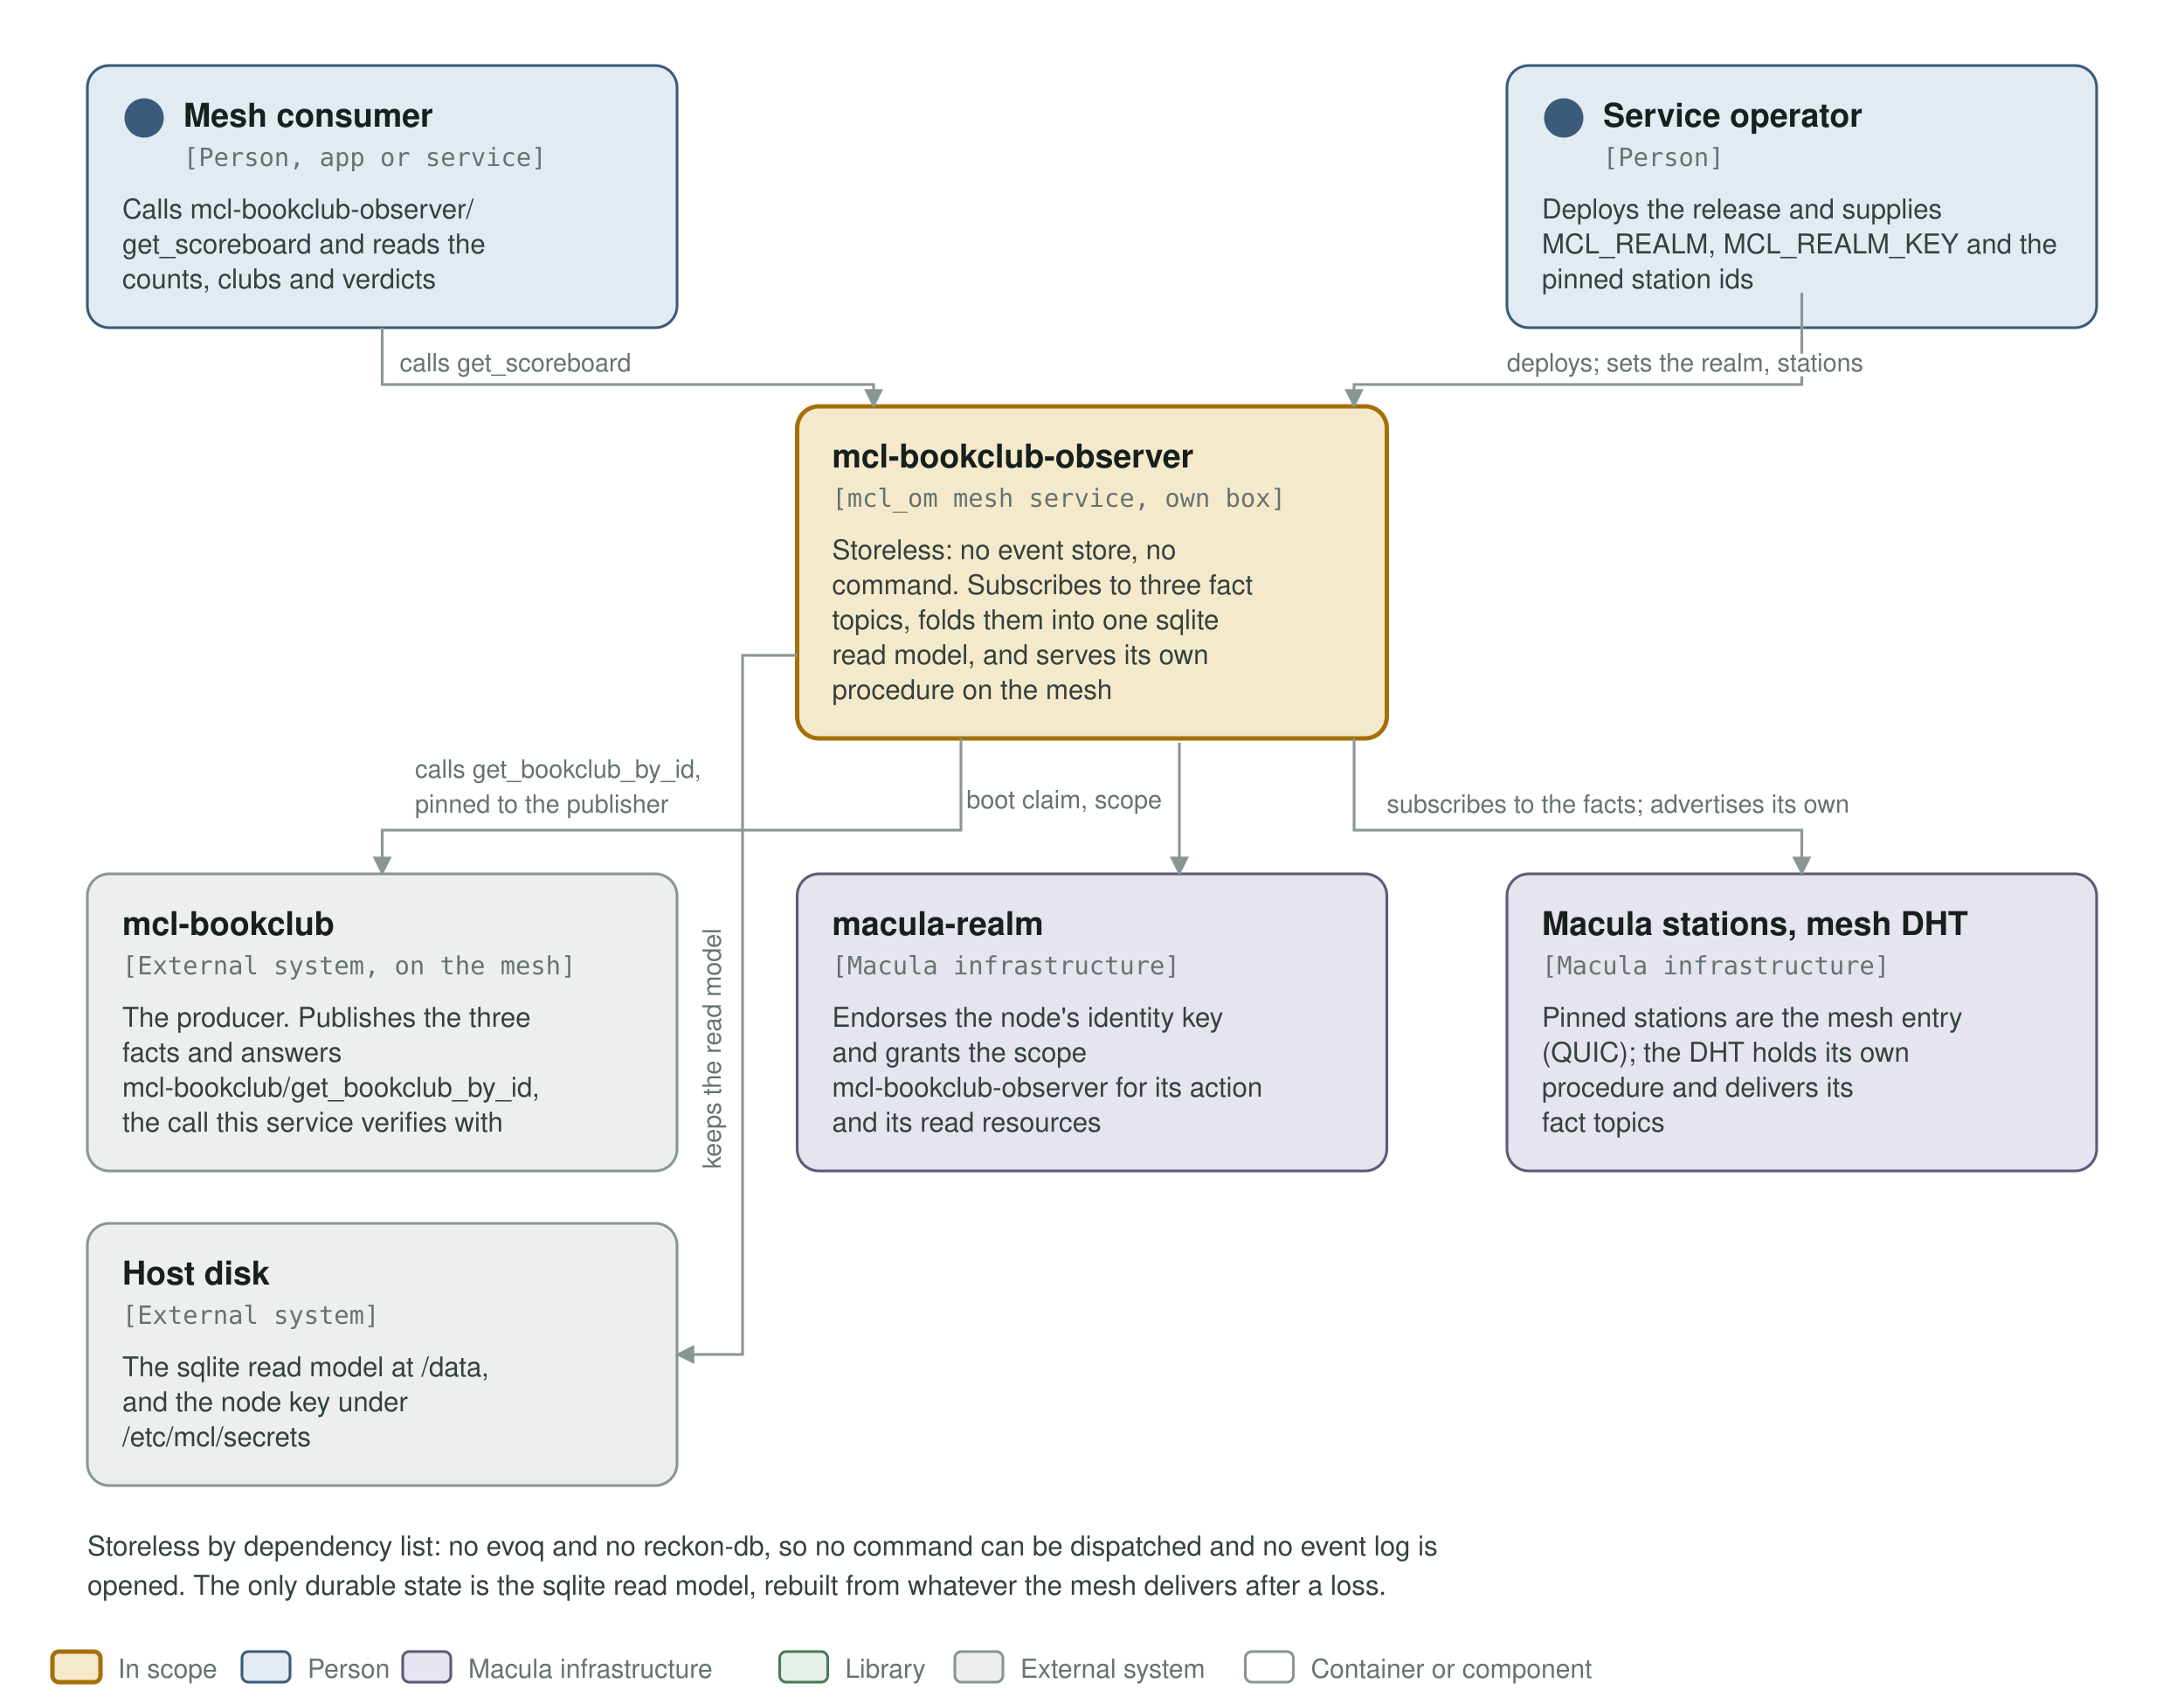
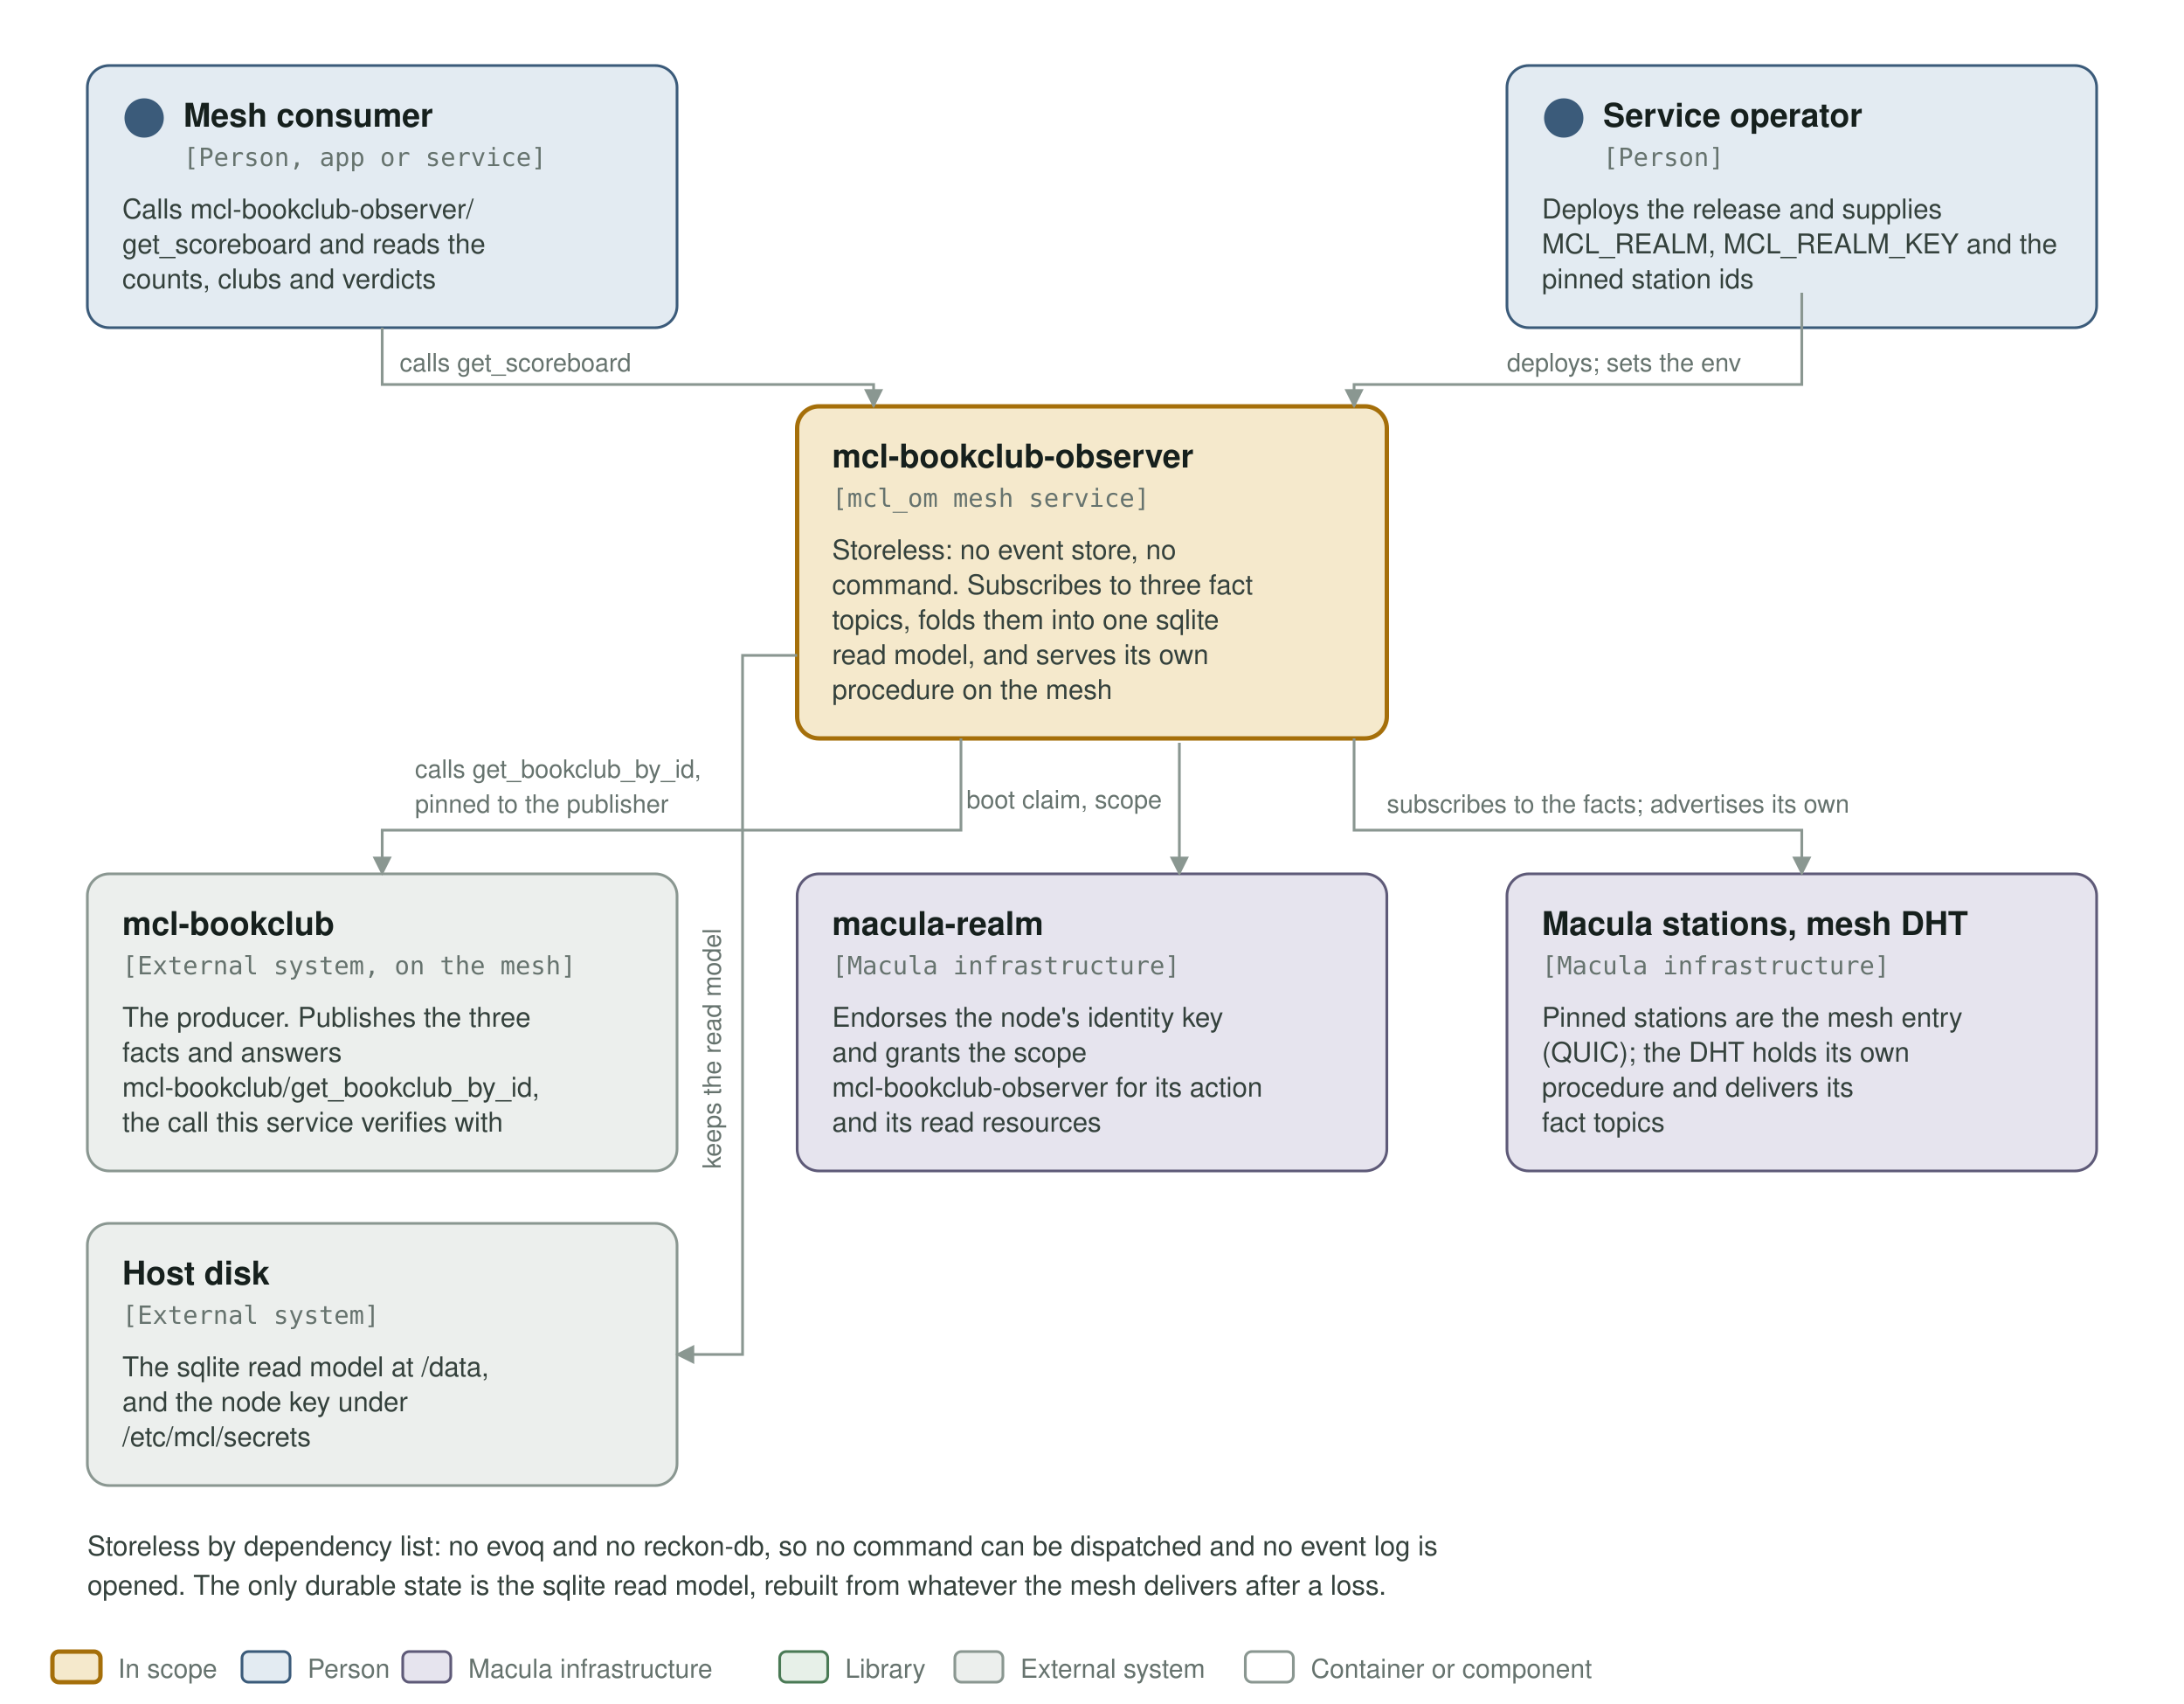
<svg xmlns="http://www.w3.org/2000/svg" viewBox="0 0 1000 780" role="img" aria-label="mcl-bookclub-observer system context">
  <style>
.t-name { font-family: "Atkinson Hyperlegible", "Segoe UI", system-ui, -apple-system, Helvetica, Arial, sans-serif; font-size: 15px; font-weight: 700; }
.t-desc { font-family: "Atkinson Hyperlegible", "Segoe UI", system-ui, -apple-system, Helvetica, Arial, sans-serif; font-size: 12.5px; }
.t-rel { font-family: "Atkinson Hyperlegible", "Segoe UI", system-ui, -apple-system, Helvetica, Arial, sans-serif; font-size: 11.5px; paint-order: stroke; stroke-width: 4px; stroke-linejoin: round; }
.t-code { font-family: "JetBrains Mono", ui-monospace, Menlo, Consolas, monospace; font-size: 13px; font-weight: 600; }
.t-type { font-family: "JetBrains Mono", ui-monospace, Menlo, Consolas, monospace; font-size: 11.5px; }
.t-bound { font-family: "JetBrains Mono", ui-monospace, Menlo, Consolas, monospace; font-size: 12px; font-weight: 600; }
.t-leg { font-family: "Atkinson Hyperlegible", "Segoe UI", system-ui, -apple-system, Helvetica, Arial, sans-serif; font-size: 12px; }
.edge { fill: none; stroke-width: 1.25; }
.edge-later { fill: none; stroke-width: 1.25; stroke-dasharray: 5 4; }
.bg { fill: #FFFFFF; }
.b-sys { fill: #F5E9CC; stroke: #A56F0A; stroke-width: 2; }
.b-per { fill: #E3EBF2; stroke: #3B5B7A; stroke-width: 1.25; }
.b-mac { fill: #E6E4EE; stroke: #5E5A78; stroke-width: 1.25; }
.b-lib { fill: #E7F0E8; stroke: #4A7A55; stroke-width: 1.25; }
.b-ext { fill: #ECEFED; stroke: #8A9791; stroke-width: 1.25; }
.b-cmp { fill: #FFFFFF; stroke: #8A9791; stroke-width: 1.25; }
.b-later { fill: none; stroke: #8A9791; stroke-width: 1.25; stroke-dasharray: 5 4; }
.bound { fill: none; stroke: #B3BDB8; stroke-width: 1; }
.head { fill: #3B5B7A; }
.t-name, .t-code { fill: #16201D; }
.t-type, .t-bound, .t-leg { fill: #66736E; }
.t-desc { fill: #34413C; }
.t-rel { fill: #66736E; stroke: #FFFFFF; }
.edge, .edge-later { stroke: #8A9791; }
.arrowhead { fill: #8A9791; }
@media (prefers-color-scheme: dark) {
.bg { fill: #171F1C; }
.b-sys { fill: #3A2E13; stroke: #E3AA3C; }
.b-per { fill: #1D2A36; stroke: #8EB4D8; }
.b-mac { fill: #26243A; stroke: #A9A4C8; }
.b-lib { fill: #1A241C; stroke: #8FBE9B; }
.b-ext { fill: #1C2421; stroke: #7D8B85; }
.b-cmp { fill: #171F1C; stroke: #7D8B85; }
.b-later { stroke: #7D8B85; }
.bound { stroke: #4A5752; }
.head { fill: #8EB4D8; }
.t-name, .t-code { fill: #E6ECE9; }
.t-type, .t-bound, .t-leg { fill: #93A09A; }
.t-desc { fill: #C3CDC8; }
.t-rel { fill: #93A09A; stroke: #171F1C; }
.edge, .edge-later { stroke: #7D8B85; }
.arrowhead { fill: #7D8B85; }
}
</style>
  <defs>
    <marker id="a" viewBox="0 0 10 10" refX="9" refY="5" markerWidth="7" markerHeight="7" orient="auto-start-reverse">
      <path class="arrowhead" d="M0 0L10 5L0 10z" />
    </marker>
  </defs>
  <rect class="bg" x="0" y="0" width="1000" height="780" />
  <rect class="b-per" x="40" y="30" width="270" height="120" rx="10" />
  <circle class="head" cx="66" cy="54" r="9" />
  <text class="t-name" x="84" y="58">Mesh consumer</text>
  <text class="t-type" x="84" y="76">[Person, app or service]</text>
  <text class="t-desc" x="56" y="100">Calls mcl-bookclub-observer/</text>
  <text class="t-desc" x="56" y="116">get_scoreboard and reads the</text>
  <text class="t-desc" x="56" y="132">counts, clubs and verdicts</text>
  <rect class="b-per" x="690" y="30" width="270" height="120" rx="10" />
  <circle class="head" cx="716" cy="54" r="9" />
  <text class="t-name" x="734" y="58">Service operator</text>
  <text class="t-type" x="734" y="76">[Person]</text>
  <text class="t-desc" x="706" y="100">Deploys the release and supplies</text>
  <text class="t-desc" x="706" y="116">MCL_REALM, MCL_REALM_KEY and the</text>
  <text class="t-desc" x="706" y="132">pinned station ids</text>
  <rect class="b-sys" x="365" y="186" width="270" height="152" rx="10" />
  <text class="t-name" x="381" y="214">mcl-bookclub-observer</text>
-   <text class="t-type" x="381" y="232">[mcl_om mesh service, own box]</text>
+   <text class="t-type" x="381" y="232">[mcl_om mesh service]</text>
  <text class="t-desc" x="381" y="256">Storeless: no event store, no</text>
  <text class="t-desc" x="381" y="272">command. Subscribes to three fact</text>
  <text class="t-desc" x="381" y="288">topics, folds them into one sqlite</text>
  <text class="t-desc" x="381" y="304">read model, and serves its own</text>
  <text class="t-desc" x="381" y="320">procedure on the mesh</text>
  <rect class="b-ext" x="40" y="400" width="270" height="136" rx="10" />
  <text class="t-name" x="56" y="428">mcl-bookclub</text>
  <text class="t-type" x="56" y="446">[External system, on the mesh]</text>
  <text class="t-desc" x="56" y="470">The producer. Publishes the three</text>
  <text class="t-desc" x="56" y="486">facts and answers</text>
  <text class="t-desc" x="56" y="502">mcl-bookclub/get_bookclub_by_id,</text>
  <text class="t-desc" x="56" y="518">the call this service verifies with</text>
  <rect class="b-mac" x="365" y="400" width="270" height="136" rx="10" />
  <text class="t-name" x="381" y="428">macula-realm</text>
  <text class="t-type" x="381" y="446">[Macula infrastructure]</text>
  <text class="t-desc" x="381" y="470">Endorses the node's identity key</text>
  <text class="t-desc" x="381" y="486">and grants the scope</text>
  <text class="t-desc" x="381" y="502">mcl-bookclub-observer for its action</text>
  <text class="t-desc" x="381" y="518">and its read resources</text>
  <rect class="b-mac" x="690" y="400" width="270" height="136" rx="10" />
  <text class="t-name" x="706" y="428">Macula stations, mesh DHT</text>
  <text class="t-type" x="706" y="446">[Macula infrastructure]</text>
  <text class="t-desc" x="706" y="470">Pinned stations are the mesh entry</text>
  <text class="t-desc" x="706" y="486">(QUIC); the DHT holds its own</text>
  <text class="t-desc" x="706" y="502">procedure and delivers its</text>
  <text class="t-desc" x="706" y="518">fact topics</text>
  <rect class="b-ext" x="40" y="560" width="270" height="120" rx="10" />
  <text class="t-name" x="56" y="588">Host disk</text>
  <text class="t-type" x="56" y="606">[External system]</text>
  <text class="t-desc" x="56" y="630">The sqlite read model at /data,</text>
  <text class="t-desc" x="56" y="646">and the node key under</text>
  <text class="t-desc" x="56" y="662">/etc/mcl/secrets</text>
  <path class="edge" d="M175 150V176H400V186" marker-end="url(#a)" />
  <text class="t-rel" x="183" y="170">calls get_scoreboard</text>
  <path class="edge" d="M825 134V176H620V186" marker-end="url(#a)" />
-   <text class="t-rel" x="690" y="170">deploys; sets the realm, stations</text>
+   <text class="t-rel" x="690" y="170">deploys; sets the env</text>
  <path class="edge" d="M440 338V380H175V400" marker-end="url(#a)" />
  <text class="t-rel" x="190" y="356">calls get_bookclub_by_id,</text>
  <text class="t-rel" x="190" y="372">pinned to the publisher</text>
  <path class="edge" d="M540 340V400" marker-end="url(#a)" />
  <text class="t-rel" x="532" y="370" text-anchor="end">boot claim, scope</text>
  <path class="edge" d="M620 338V380H825V400" marker-end="url(#a)" />
  <text class="t-rel" x="635" y="372">subscribes to the facts; advertises its own</text>
  <path class="edge" d="M365 300H340V620H310" marker-end="url(#a)" />
  <text class="t-rel" x="330" y="480" text-anchor="middle" transform="rotate(-90 330 480)">keeps the read model</text>
  <text class="t-desc" x="40" y="712">Storeless by dependency list: no evoq and no reckon-db, so no command can be dispatched and no event log is</text>
  <text class="t-desc" x="40" y="730">opened. The only durable state is the sqlite read model, rebuilt from whatever the mesh delivers after a loss.</text>
  <rect class="b-sys" x="24" y="756" width="22" height="14" rx="3" />
  <text class="t-leg" x="54" y="768">In scope</text>
  <rect class="b-per" x="110.8" y="756" width="22" height="14" rx="3" />
  <text class="t-leg" x="140.8" y="768">Person</text>
  <rect class="b-mac" x="184.4" y="756" width="22" height="14" rx="3" />
  <text class="t-leg" x="214.4" y="768">Macula infrastructure</text>
  <rect class="b-lib" x="357.0" y="756" width="22" height="14" rx="3" />
  <text class="t-leg" x="387.0" y="768">Library</text>
  <rect class="b-ext" x="437.2" y="756" width="22" height="14" rx="3" />
  <text class="t-leg" x="467.2" y="768">External system</text>
  <rect class="b-cmp" x="570.2" y="756" width="22" height="14" rx="3" />
  <text class="t-leg" x="600.2" y="768">Container or component</text>
</svg>
